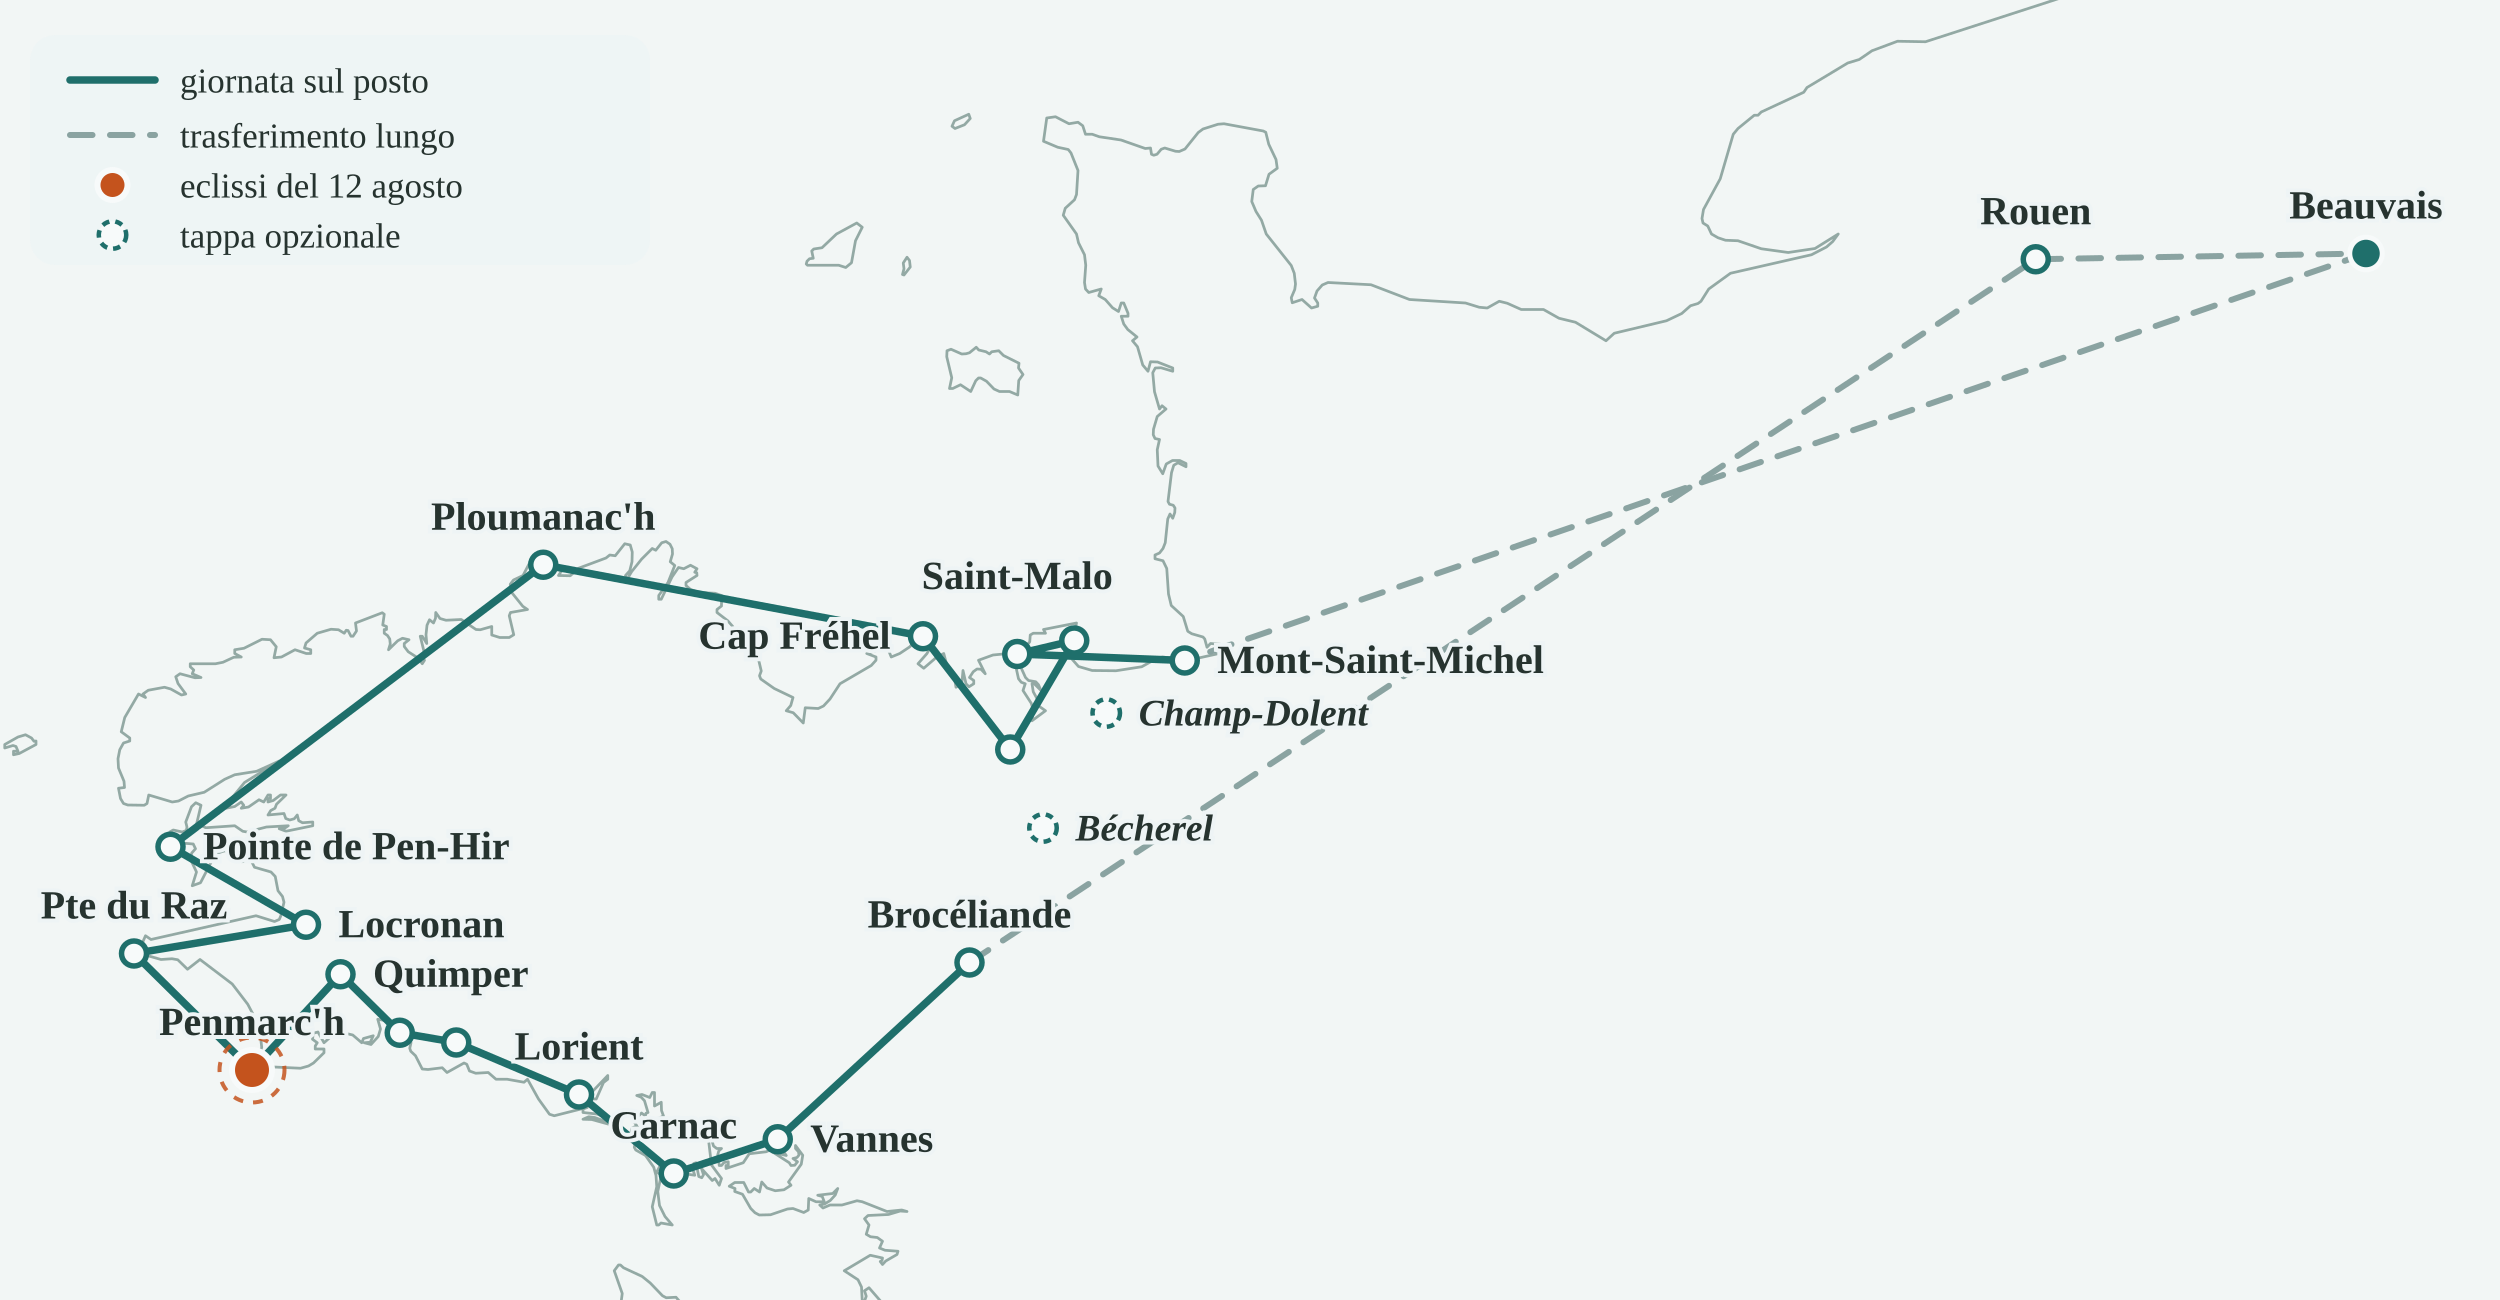
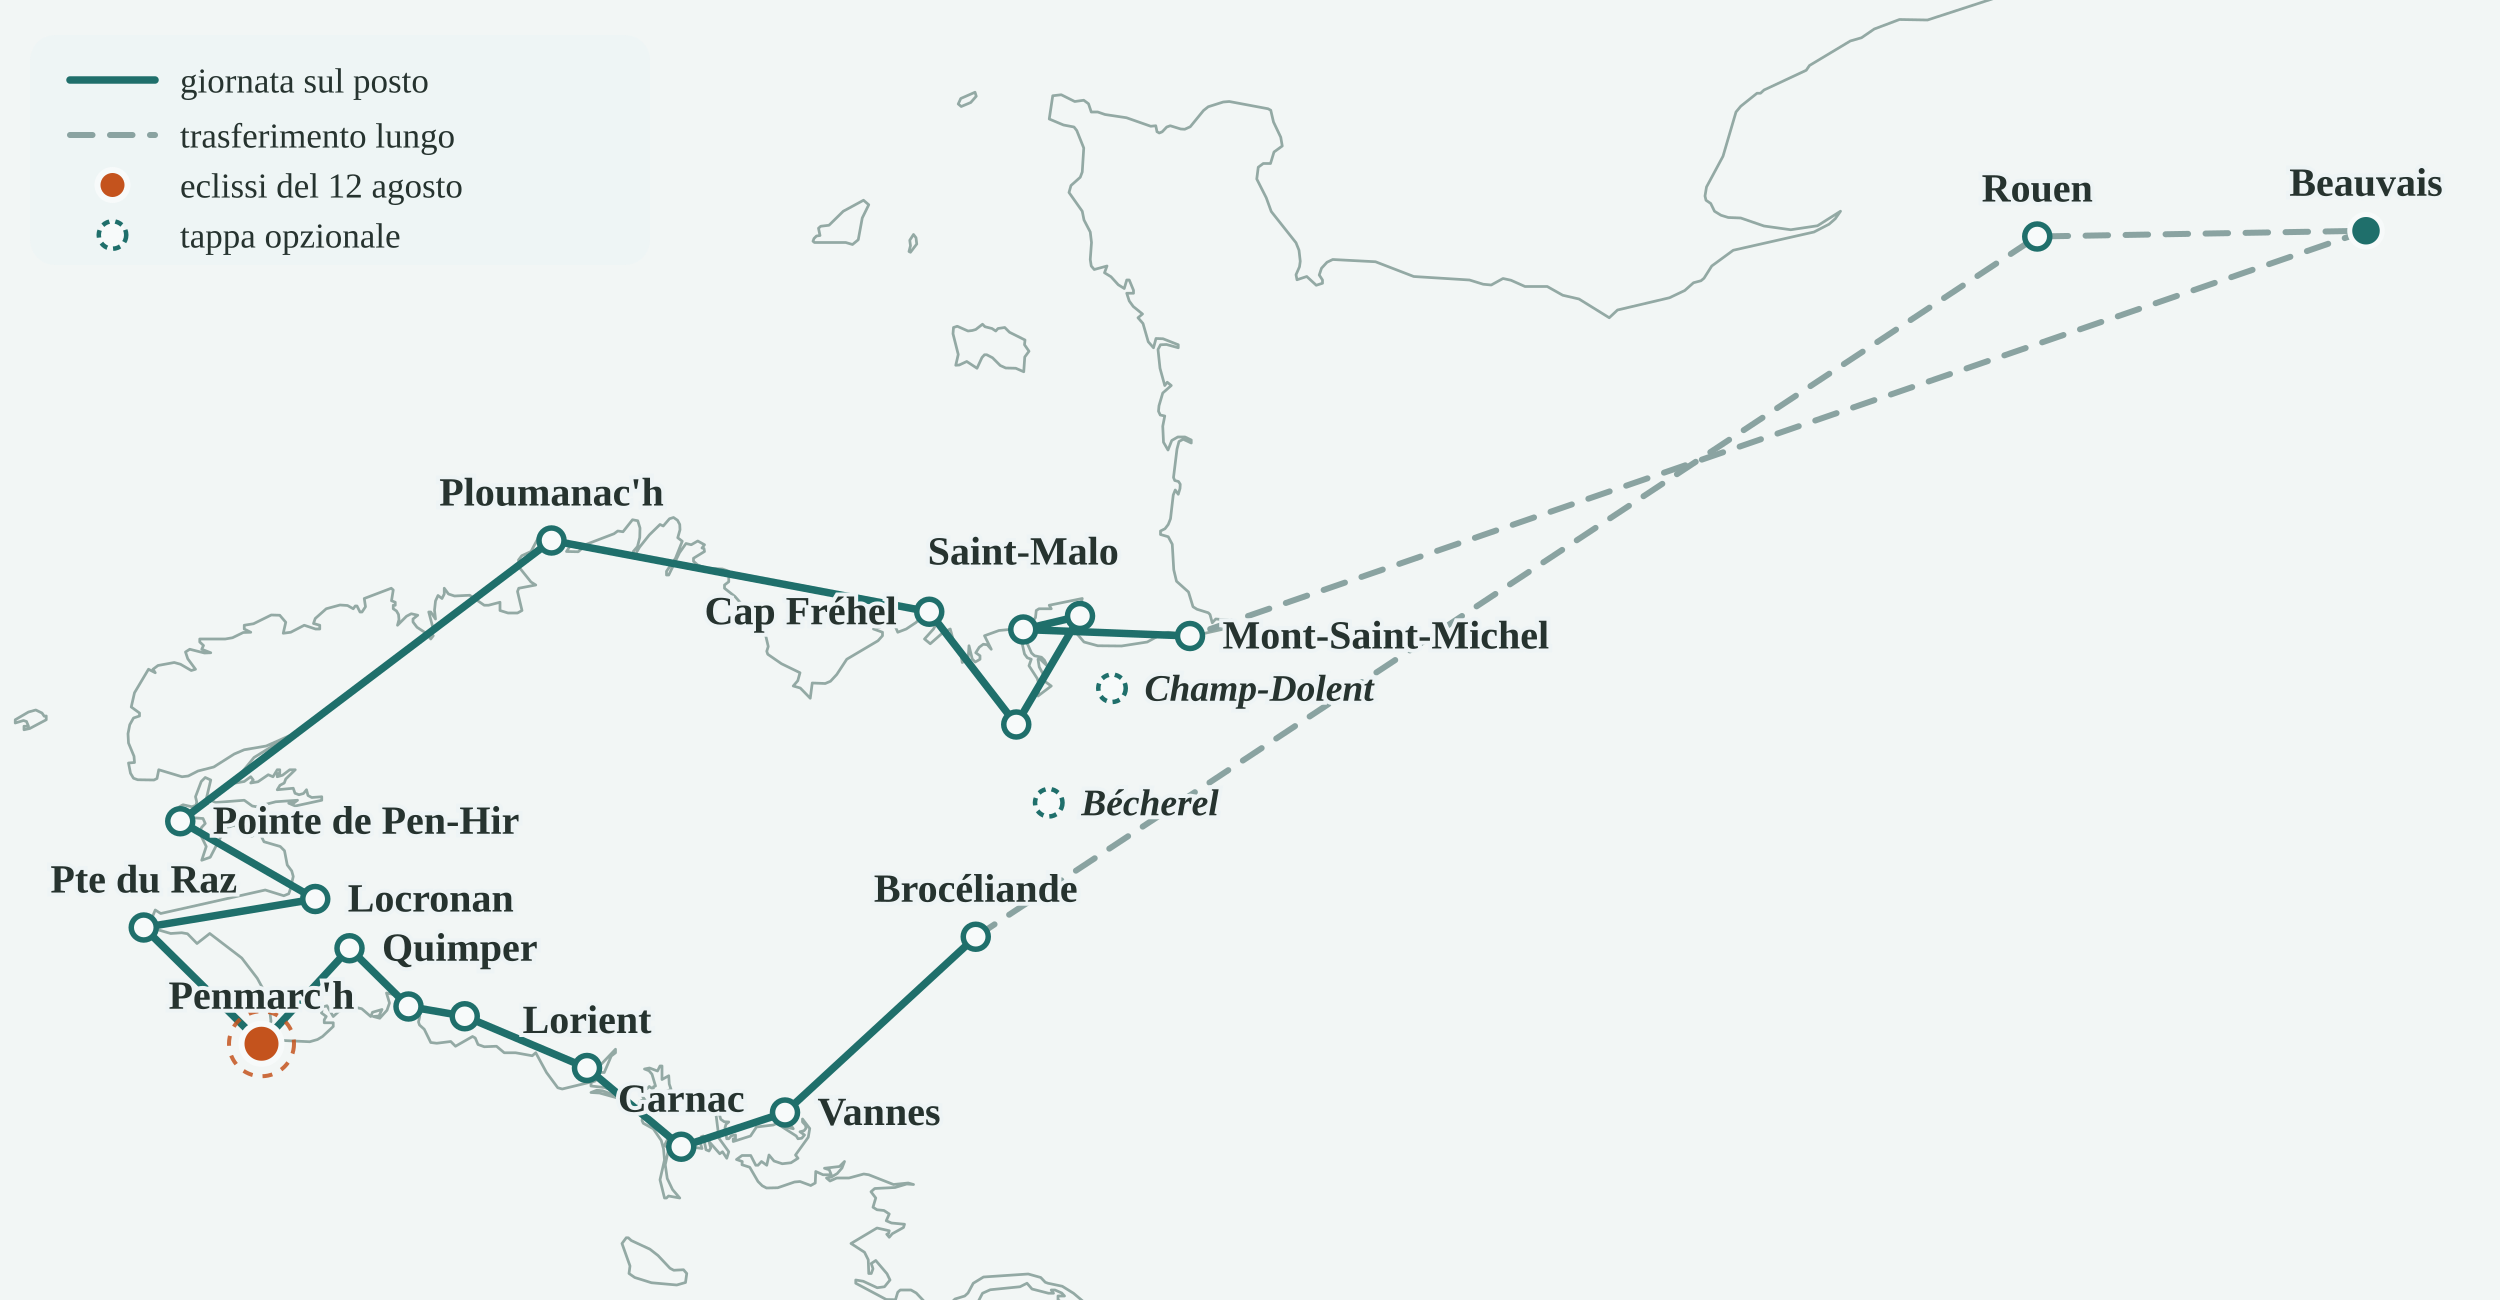
<svg xmlns="http://www.w3.org/2000/svg" viewBox="0 0 1000 520" preserveAspectRatio="xMidYMid meet" role="img" aria-labelledby="mbat mbad" class="mappa-itinerario">
  <style>.mp-sea{fill:var(--map-sea,#f2f6f5)}
.mp-coast{fill:none;stroke:var(--map-coast,#93a9a4);stroke-width:1.1;stroke-linejoin:round;stroke-linecap:round}
.mp-route{fill:none;stroke:var(--map-route,#1f6f6b);stroke-width:3;stroke-linejoin:round;stroke-linecap:round}
.mp-transfer{stroke:var(--map-transfer,#8aa3a1);stroke-width:2.4;stroke-dasharray:9 7}
.mp-stop{fill:var(--map-stop,#f7fafa);stroke:var(--map-route,#1f6f6b);stroke-width:2.2}
.mp-gateway{fill:var(--map-gateway,#1f6f6b);stroke:var(--map-stop,#f7fafa);stroke-width:2}
.mp-eclipse{fill:var(--map-eclipse,#c4531d);stroke:var(--map-stop,#f7fafa);stroke-width:2.4}
.mp-eclipse-ring{fill:none;stroke:var(--map-eclipse,#c4531d);stroke-width:1.6;stroke-dasharray:4 4;opacity:.85}
.mp-label{fill:var(--map-label,#26332f);stroke:var(--map-halo,#eef4f5);stroke-width:3.2;
  font-family:var(--map-font,system-ui,sans-serif);font-size:16px;font-weight:600}
.mp-a{cursor:pointer}
.mp-a:focus-visible .mp-stop,.mp-a:focus-visible .mp-eclipse{stroke:var(--map-focus,#0b4f8a);stroke-width:3.4}
.mp-a:hover .mp-stop{fill:var(--map-route,#1f6f6b)}
.mp-opt{fill:var(--map-stop,#f7fafa);stroke:var(--map-route,#1f6f6b);stroke-width:1.8;
  stroke-dasharray:3 2.4}
.mp-opt-label{fill:var(--map-label,#26332f);stroke:var(--map-halo,#eef4f5);stroke-width:3.2;
  font-family:var(--map-font,system-ui,sans-serif);font-size:15px;font-weight:600;font-style:italic}
.mp-t{fill:none;stroke:var(--map-target,#c4531d);stroke-width:0}
.mp-t:target{stroke-width:3}
.mp-legend{font-family:var(--map-font,system-ui,sans-serif);font-size:14px;fill:var(--map-label,#26332f)}
.mp-legend rect{fill:var(--map-halo,#eef4f5);opacity:.86}</style>
  <defs>
    <clipPath id="mbac">
      <rect width="1000" height="520" />
    </clipPath>
  </defs>
  <rect class="mp-sea" width="1000" height="520" />
-   <path class="mp-coast" clip-path="url(#mbac)" d="M10.7 -23.2 L11.8 -20.9 L10.1 -17.2 L6.4 -11.5 L2.6 -11.7 L1 -11.5 L0.1 -10.8 L-3.8 -6.2 L-5.8 -0.3 L-8.3 -1.9 L-12.8 -7.2 L-13.8 -11.2 L-13.8 -14.2 L-18.4 -22.4M389.6 542.7 L388.2 539.7 L387.8 536.8 L388.5 532.2 L390.5 528.2 L393.6 526.9 L405.6 525.6 L408.4 524.3 L410.4 526.5 L417.1 528.3 L419.1 528.2 L418.2 527 L421.1 527.4 L423.5 529.5 L420.8 529.5 L420.8 530.9 L426.2 534.8 L431.6 535.9 L435.8 539.9 L438.8 541.3 L445.8 541.5 L443.2 539.7 L437.9 538.6 L435.6 536.8 L431.7 532.1 L427.1 528.2 L422.6 525.5 L416.9 524.3 L415.7 523.9 L413.9 522 L408.9 520.6 L391 521.8 L386.9 524.3 L384.7 528.2 L383.4 529.5 L379.5 530.6 L376.4 533.6 L374 534.6 L371.4 534.6 L369.1 533.6 L363.9 528.2 L361.8 527 L357.5 527 L356.4 527.9 L355.6 530.9 L351.8 530.8 L339.6 524.3 L339.6 523 L342.6 523.5 L348.2 526.1 L351.2 525.6 L353.4 523 L352.2 520.4 L347.6 515.1 L345.8 516.3 L346.5 518.5 L345.8 520.4 L344.9 520.4 L344.6 514.8 L343.2 511.9 L337.7 508.3 L348.1 502.1 L353 503.2 L352.8 504.2 L352.1 504.6 L353 505.8 L354.3 504.4 L358.8 501.8 L359.2 500.5 L354 500.1 L351.8 499.2 L353 496.5 L350.9 495 L348.2 494.7 L346.5 493.7 L347.6 490 L345.8 487.5 L347.2 486.2 L355.4 485.8 L360.1 484.4 L362.8 484.6 L360.7 484 L354.8 484.6 L344.9 480.7 L342.8 480.3 L336.8 482 L332 482 L329.2 483.2 L327.9 482 L329.8 481.6 L332.1 480.2 L334.1 478 L335.1 475.4 L333.1 477.4 L327.1 478.1 L328.9 478.6 L329.7 480.7 L326.4 480.7 L323.5 479.4 L323.3 484 L321.5 485 L317.2 483.4 L315 483.6 L308.2 485.9 L303.7 486 L302 485.1 L300.3 483.4 L297 477.7 L293.9 476.6 L294 475.4 L291.7 474.5 L293.9 473 L297.5 473 L299.4 476.8 L300.3 476.8 L301.7 475.4 L303.8 476.8 L304.7 472.8 L306.8 475.2 L310.1 476.3 L313.6 475.9 L316.4 474.1 L315.4 472.8 L320.5 465.7 L321.1 462.1 L318.2 458.2 L318.2 459.4 L319.4 460.7 L319.6 462 L318.8 463 L317.2 463.4 L319 464.7 L317.9 466.1 L316.4 466.2 L315.7 465.1 L309.2 460.9 L314.5 462.2 L313 460 L311.4 459 L307.4 458.2 L309.2 459.4 L306.5 460.7 L299.7 461.5 L297.3 465.1 L290.4 467.4 L290.4 466.2 L291.3 466.2 L291.3 464.7 L289.6 465 L288.6 466.2 L287.7 466.2 L287.1 461.9 L287.5 460.4 L288.6 459.4 L286.7 459.4 L285.4 458.4 L284.2 454.2 L283.2 454.2 L284.6 466 L288.6 471.4 L287.7 474.1 L286 471.4 L284.9 472.2 L280.6 467.4 L281.4 469.9 L280.7 471.1 L279.5 470.6 L278.4 465.1 L277.5 465.4 L277.1 467.6 L277.9 470.1 L275.2 469.7 L274.4 468.8 L270.3 471.1 L268.2 471.2 L266.4 470.1 L268.1 468.8 L265.3 466.7 L263.8 466.7 L262.7 468.8 L264.5 470.1 L263.1 476.6 L263.8 482.2 L266 486.6 L268.9 490 L264.4 489.2 L263.5 490 L262.7 490 L260.9 482.7 L262.7 474.7 L262.4 470.2 L261.5 466.9 L258.2 462.2 L254.3 460 L253.7 458.9 L255.6 450.9 L265.4 446.4 L264.6 444.2 L264.5 440.9 L261.8 442.4 L261.8 437 L260.9 437 L259.9 439 L256.8 437.8 L254.7 438.2 L256.5 438.9 L257.8 440.3 L259.2 445 L258.4 445.3 L258.2 446.4 L256.6 445.2 L254.7 447.2 L252.9 447.7 L254.7 450.3 L252.9 451.2 L251.9 454.8 L250.7 455.6 L245.7 450.3 L236.7 447.8 L233.2 447.7 L235.5 446.7 L237.9 447 L243.1 448.9 L243.1 447.7 L241 446.4 L238.7 445.6 L233.2 445 L233.2 443.6 L234.9 443 L235.5 439.5 L238.5 439.6 L241.4 433 L243.1 431.7 L243.1 430.2 L236.6 437 L232.7 439.3 L229.9 440 L231.8 441.4 L232.4 443.6 L221.7 446.3 L219.8 445.7 L215.4 439.6 L211 431.7 L209.6 432.9 L202.9 431.7 L198.4 431.7 L195.3 429 L190.3 429.3 L187.8 428.4 L186.7 425.7 L185.6 425.2 L178.8 429 L176.9 427.1 L171.2 427.8 L168.9 427.6 L166.2 422.3 L164.3 420.5 L163.9 419.3 L164.4 417.1 L163.3 417 L160.8 415.6 L160.4 413.5 L158 410.7 L154.5 408.3 L151.1 407.7 L152.2 411.6 L151.3 414.6 L148.4 417.8 L145.7 417.1 L148.1 416.9 L149.3 414.3 L145.4 415.4 L144.7 417.1 L141.1 414 L137.2 413.1 L135.6 412.2 L132.7 406.9 L132.3 403.7 L130.9 406 L131.7 408.9 L135 413.1 L135 414.3 L132.1 414.9 L129.6 417.1 L127.2 412.8 L125.3 413.3 L125 415.7 L126.9 417.1 L126.1 418.4 L126.1 419.6 L129.6 419.6 L129.6 421.1 L125.4 425.2 L123.4 426.4 L120.2 427.3 L101.1 426.4 L101.1 421.1 L104.2 420.3 L104.7 419 L104.3 415.5 L102.3 410.6 L101 405.3 L99.1 401.7 L92.9 393.6 L80 383.8 L75 387.7 L71.1 383.9 L68.8 383.5 L64.4 383.8 L54.6 381 L56.1 379.1 L58.2 374.3 L60.4 375.8 L102.4 366.3 L109.8 368.6 L111.7 367.8 L112.3 366.4 L113.6 360.9 L113 358.6 L111.2 356.3 L110.1 350.6 L108.4 348.8 L101.8 346.9 L100.1 343.5 L96.8 344.7 L89.9 340.3 L86.2 341.5 L80.2 353.1 L76.9 354.3 L78.6 348.8 L76.1 343.5 L76.7 341.2 L78.2 339.5 L77.3 337.6 L67.9 336.8 L67.9 332.8 L69.3 332 L72.9 332.8 L74.5 332.2 L74.8 330.9 L74.3 328.8 L76.6 322.7 L78.3 321.1 L80.4 322.1 L78.7 329.3 L82.3 331.1 L93.9 330.3 L97.1 332.5 L98.8 332.8 L106.6 330.8 L115.3 330.3 L113.7 331.4 L111.7 331.5 L114.4 332.5 L125.1 330.3 L125.1 328.8 L121 329.1 L119.5 328.3 L118.9 326 L117.7 327.5 L115.9 328 L114.3 327.4 L113.6 325.4 L107.2 326 L108.3 324.2 L110 323.3 L110.6 321.7 L114.4 318 L112.2 318 L109.3 320.2 L107.2 320.8 L107.2 319.4 L108.2 319.4 L108.2 318 L107.2 318 L105.5 320.8 L103.6 319.9 L99.4 322.8 L96.5 323.3 L97.5 322.1 L96.5 320.8 L93.9 322.6 L90.4 323.3 L90.4 322.1 L97.8 313 L111.7 304.4 L102.7 308.5 L93.9 309.9 L89.9 311.7 L81.7 316.9 L75.3 318.4 L71.4 320.4 L68.9 320.8 L59.5 318 L58.8 321.4 L57.7 322.1 L51.1 322 L49.4 321.4 L48.2 319.4 L47.4 315.3 L49.8 315 L49.6 312.5 L47.4 307.2 L47.2 303.5 L47.9 299.9 L49.4 297.2 L51.9 296.4 L51.9 295.2 L48.5 292.7 L49.9 287 L55.4 277.6 L58.2 279 L57.2 277.6 L59.3 276.1 L65.8 274.9 L68.3 275.6 L72.6 278 L74.3 277.6 L71.2 273.4 L70.3 270.7 L72 269.5 L78 271.1 L80.4 271 L76.9 269.5 L77.5 268 L76.1 266.7 L76.1 265.5 L86.2 265.5 L89.2 264.9 L93.5 262.9 L96.5 262.8 L93.9 261.4 L93.9 259.9 L97.6 259.3 L104.8 255.7 L108.2 255.9 L110.5 258.7 L109.6 263.1 L112.6 262.8 L118 259.9 L122.5 261.4 L124.3 261.4 L124.3 259.9 L121.8 259.2 L122.4 257.2 L126.9 253.3 L132.4 251.7 L135.4 251.9 L137.7 253.3 L138.5 252.1 L139.2 252.2 L140.4 254.5 L141.2 254.5 L142.6 252.4 L142.2 249.2 L152.9 245.1 L153.7 245.7 L153.1 250 L154.6 250.6 L154.6 251.8 L153.7 251.8 L153.7 253.3 L155 254.2 L155.9 255.6 L156.1 257.6 L155.4 259.9 L159.1 256.3 L161 255.3 L163.6 255.9 L161.7 257.4 L161.7 258.6 L163.3 260.7 L167.2 263.2 L168.9 265.5 L169.8 264.1 L168.9 262.8 L169.8 261.4 L168.1 254.5 L168.9 254.5 L170.7 257.4 L170.4 253.9 L170.8 250.1 L171.8 247.9 L173.4 249.2 L174.2 247.3 L174.3 245 L176 247.4 L178.4 248.1 L184.5 247.8 L190.4 251.8 L192.1 251.9 L196.7 250.6 L196.7 254 L199.9 255 L203.7 255 L205.5 253.9 L203.7 246.3 L204.2 245 L211 243.8 L209.1 242.5 L204.6 236.9 L204.1 233.7 L205.4 232 L209.2 230.2 L212.7 223.5 L214.7 224.5 L218.9 224.7 L223.4 227.4 L225.2 227.5 L223.4 230.2 L228.1 230.3 L231.4 227.3 L242.4 223.2 L243.9 222 L246.1 222.3 L249.9 217.5 L252.1 218 L252.9 220.8 L252.8 224.7 L251.9 228.3 L250.2 230.2 L251.1 233 L251.6 230.4 L252.7 228.6 L256.6 223.7 L260.9 219.4 L262.3 220.1 L264.7 217.1 L266.4 216.6 L268 217.7 L268.9 219.5 L269 221.6 L268.1 224.7 L269.9 226.2 L267.2 233 L263.5 238.2 L263.5 239.7 L264.5 239.7 L268.8 230.8 L271.4 227 L273.5 227.5 L276.2 226.1 L278.8 227.5 L277.9 228.9 L278.7 229.1 L278.8 230.2 L274.4 233 L274.4 234.2 L276.1 235.7 L279.4 237 L286 237.3 L288.6 238.2 L288.6 242.4 L286.8 243.8 L286.8 245 L291.1 248.3 L293.1 250.6 L294 252.6 L302.5 259.9 L304.5 268.4 L303.8 270.3 L304.3 271.6 L309.7 275.4 L317.2 279 L316.3 282.2 L314.5 284.3 L317.3 285.1 L321.3 289.2 L322.1 283.1 L327.3 283.4 L329.4 282.4 L332 279.6 L336 273.5 L348.5 266.2 L350.4 264.1 L350.4 262.8 L346.7 261.4 L352.5 259.6 L355.4 260.1 L356.5 262.8 L359.9 261.4 L363.8 258.8 L367.2 255.4 L369.1 251.8 L369.5 254.1 L370.5 255.6 L371.8 256.2 L373.5 255.9 L373.5 257.4 L372.5 258.2 L370.8 261.4 L367.2 265.5 L369.5 267.3 L374.6 262.9 L377.5 261.4 L379.3 268.2 L380.8 268.9 L381.7 270.6 L382.4 274.9 L383.8 274.1 L384.8 272.6 L385.2 268.2 L386.4 273.5 L387.6 274.7 L389.5 273.5 L389.5 272.2 L387.8 271 L389.3 268.7 L390.8 267.6 L392.4 267.7 L394.1 269.5 L391.4 264.1 L397.2 262 L403.4 261.4 L406.5 267.4 L407.4 271.5 L408.5 272.9 L410.1 273.5 L409.2 276.2 L412.5 281.3 L413.3 284 L412.8 288.3 L418.2 284.3 L414.5 281.7 L415.2 280.2 L413.3 276.7 L412.8 273.5 L413.7 273.5 L416.4 276.2 L415.4 273.9 L414.3 272.7 L411.4 272.2 L410.2 271 L406.5 262.8 L407.9 259.4 L409.4 258 L411.4 257.4 L411.9 256.7 L412.1 254 L413.3 253.3 L418.2 253.3 L417.4 251.8 L430.6 249.2 L430.2 250.9 L431.6 253.3 L428.4 258.6 L428.4 263.2 L431.4 266.6 L436.9 268.2 L446.4 268.3 L456.7 266.7 L463 263.2 L465.1 262.8 L475.4 264.1 L489.4 261 L494.1 262.8 L492.1 259.3 L489.2 257.8 L484.2 257.4 L482.8 258.9 L481.9 255.6 L481.2 254.8 L476.7 253.5 L475.1 252.5 L473.3 246.6 L468.5 242.2 L467.4 237.6 L466.7 227.4 L465.2 224.3 L462 223.5 L462 222 L463.8 221.2 L465.2 219.4 L466.1 217.1 L467.1 207.6 L468 205.6 L469.1 207.3 L469.9 205 L470 203.2 L469.3 202.1 L467.8 201.7 L467.2 200.6 L468.6 189.1 L469.5 186.1 L471.2 185.1 L474.4 186.7 L474.4 185.4 L471.9 184.2 L469 184.2 L466.5 185.6 L465.1 189.5 L463.2 186.4 L462.9 179.9 L463.8 175.8 L462 175.4 L461.3 173.9 L461.4 171.7 L462.9 166.6 L466.4 163.6 L464.8 162.3 L463.8 163.6 L461.8 156.7 L461.1 149.1 L462.1 147.2 L464.4 147.1 L469.1 148.5 L469.1 147.2 L463 144.8 L460.2 144.7 L459.2 148.5 L457.1 146 L455 138.7 L453 136.3 L454.8 134.8 L451.1 131.8 L449.5 129.6 L448.5 126.5 L451.2 126.5 L451.2 125.3 L449.5 121.2 L448.5 121.2 L447.4 124.6 L445 123.1 L442.1 119.8 L439.5 118.3 L440.5 115.6 L435.5 117 L434.2 115.6 L433.8 113 L434.3 106.1 L433.8 101.9 L431.4 97.1 L430.6 93.6 L425.3 86.1 L426.1 83.3 L429.8 79.9 L430.6 77.8 L431.2 68.2 L428.4 61.2 L427.3 59.8 L423.1 58.9 L417.4 56.5 L418.7 47.2 L422.2 46.7 L427.6 49.5 L431.2 48.9 L433.1 50.3 L434.2 53.7 L436.9 53.7 L439.7 54.7 L448.4 56 L458.1 59.4 L460.2 59.2 L460.6 61.7 L461.5 62.1 L462.8 61.7 L464.5 59.7 L465.9 59.2 L470.2 60.5 L471.7 60.6 L474 59.6 L479.3 53 L481.2 51.6 L487.2 49.7 L489.6 49.5 L505.3 52.4 L506.3 52.9 L507.5 57.7 L510.4 63.8 L510.9 67.3 L507.6 69.7 L506.2 74.3 L503.3 74.4 L501.3 75.8 L500.7 80.6 L502.4 84.6 L504.6 88.1 L506.5 93.6 L516.5 106.2 L517.7 109.3 L518.2 113.6 L517.9 115.8 L516.5 119.1 L516.9 121.1 L520.8 119.8 L524.6 123.2 L527.1 122.5 L527.1 121.2 L525.8 119.2 L526.8 116.4 L528.9 114 L531.2 113 L548.4 113.9 L563.8 119.8 L586.2 121.2 L591.7 122.9 L594.9 123.2 L599.7 120.5 L602.9 121.3 L608.5 123.8 L617.4 123.8 L623.6 127.3 L630.2 128.9 L642.4 136.3 L645.7 133.3 L666.6 128.3 L672.7 125.4 L676.2 122.3 L679.2 121.4 L680.4 120.5 L683.5 115.6 L692.2 109.3 L724.6 101.9 L730.6 98.8 L733.1 96.6 L735.3 93.6 L726 99.4 L715.3 101 L704.5 99.5 L695.2 96.3 L690.2 96.1 L687.2 95.1 L684.6 93.6 L683.1 90.4 L681.2 89.2 L680.8 87.4 L681.4 83.8 L688.1 71.5 L693.3 53.7 L695.2 51.4 L701.7 46.1 L703.2 46.1 L704.5 44.8 L721.5 36.9 L722.8 35 L739.1 25.2 L743.7 23.8 L748.8 20.3 L759 16.5 L770.2 16.7 L823.9 -0.7 L827 -3.3 L830.2 -4.4 L835.4 -10.1 L852.4 -23.9M265 518.3 L260.1 513.2 L256.9 510.6 L249.4 507.1 L248.2 506 L247.4 506 L245.7 508.3 L248.9 517.4 L248.5 520.4 L250.8 522 L257.5 524 L267.7 525 L271.2 524 L271.7 520.4 L270.4 518.9 L266.5 519.1 L265 518.3M12.6 295.2 L10.2 293.9 L7.2 294.8 L1.9 297.8 L1.9 299.2 L5.2 298.2 L6.4 298.6 L7.2 300.5 L5.4 300.5 L5.4 301.9 L7.7 301.4 L14.4 297.8 L14.4 296.4 L13.6 296.5 L12.6 295.2M399.5 140.3 L396.7 140.7 L395.8 141.6 L394.4 140.7 L391.5 140 L390.5 138.9 L387.8 141.1 L386.4 141.5 L384.7 141.6 L380.4 139.7 L378.8 140.3 L378.7 142.7 L380.7 151.1 L379.8 155.4 L381.1 155.4 L384.2 153.9 L388.3 156.6 L390.3 152.3 L391.4 151.2 L392.3 151.2 L394.6 152.5 L397.6 155.6 L399.8 156.6 L403.8 156.6 L407.1 158 L407.5 152.2 L409.2 149.8 L407.4 147.2 L407.6 145.3 L401.4 142.2 L399.5 140.3M334.6 93.6 L328.8 99.1 L325.5 99.6 L324.7 100.4 L325.3 103.3 L323.8 103.5 L322.8 104.5 L322.5 105.6 L323 106.1 L335.5 106.1 L338.3 107 L340.6 105.1 L342.2 96.3 L344.9 90.9 L342.7 89.2 L334.6 93.6M362.8 102.9 L361.3 105.2 L361.6 107.5 L361 109.8 L361.6 110 L364.1 106.8 L363.8 104.2 L362.8 102.9M387.5 45.7 L381.8 48.3 L380.8 50.5 L382 51.4 L385.8 49.9 L388.1 47.4 L387.5 45.7" />
-   <path class="mp-route mp-transfer" d="M946.4 101.4 L473.9 264.2" />
-   <path class="mp-route" d="M473.9 264.2 L406.9 261.6 L429.7 256.2 L404.1 299.8 L369.2 254.5 L217.3 225.9 L68.2 338.7 L122.4 369.9 L53.6 381.4 L100.8 428 L136.2 389.7 L159.9 413.1 L182.5 417 L231.6 437.8 L269.5 469.4 L311.1 455.7 L387.8 385" />
-   <path class="mp-route mp-transfer" d="M387.8 385 L814.3 103.7 L946.4 101.4" />
+   <path class="mp-coast" clip-path="url(#mbac)" d="M10.6 -20.1 L6.8 -20.3 L5.2 -20.1 L4.3 -19.4 L0.4 -14.8 L-1.5 -9 L-4 -10.5 L-8.5 -15.8 L-9.5 -19.8 L-9.5 -22.8M381.4 543.5 L386 539.9 L390.2 539.3 L391.2 538.6 L392.1 531.6 L390.7 528.6 L390.3 525.7 L391 521.2 L393 517.3 L396.1 515.9 L408 514.7 L410.8 513.3 L412.8 515.6 L419.4 517.3 L421.4 517.3 L420.5 516 L422 516 L424.7 517.2 L425.8 518.4 L423.2 518.4 L423.2 519.9 L428.5 523.8 L433.9 524.9 L438.1 528.9 L441.1 530.2 L448.1 530.4 L445.5 528.7 L440.1 527.6 L437.9 525.7 L433.9 521.1 L429.4 517.3 L424.9 514.5 L419.2 513.3 L418.1 512.9 L416.3 511 L411.3 509.6 L393.4 510.8 L389.3 513.3 L387.2 517.2 L385.9 518.4 L382 519.6 L379 522.6 L376.5 523.6 L374 523.6 L371.6 522.6 L366.5 517.2 L364.4 516 L360.1 516 L359.1 516.9 L358.2 519.9 L354.5 519.8 L342.3 513.3 L342.3 512 L345.3 512.5 L350.9 515.1 L353.8 514.7 L356 512 L354.8 509.5 L350.3 504.2 L348.5 505.4 L349.2 507.5 L348.5 509.4 L347.5 509.4 L347.3 503.9 L345.8 500.9 L340.4 497.4 L350.8 491.2 L355.7 492.3 L355.4 493.4 L354.7 493.7 L355.7 494.9 L356.9 493.5 L361.4 491 L361.8 489.7 L356.6 489.2 L354.5 488.3 L355.7 485.6 L353.6 484.2 L350.8 483.9 L349.2 482.9 L350.3 479.2 L348.4 476.7 L349.9 475.4 L358 475 L362.7 473.6 L365.4 473.8 L363.3 473.2 L357.4 473.8 L347.5 469.9 L345.5 469.6 L339.6 471.2 L334.7 471.2 L332 472.4 L330.6 471.2 L332.6 470.8 L334.9 469.4 L336.8 467.2 L337.8 464.6 L335.8 466.6 L329.8 467.3 L331.7 467.9 L332.5 469.9 L329.2 469.9 L326.3 468.6 L326.1 473.2 L324.3 474.2 L320 472.6 L317.8 472.8 L311.1 475.1 L306.6 475.2 L304.9 474.3 L303.2 472.6 L299.9 466.9 L296.8 465.9 L296.9 464.6 L294.6 463.8 L296.8 462.2 L300.3 462.2 L302.3 466.1 L303.2 466.1 L304.6 464.6 L306.7 466.1 L307.6 462 L309.6 464.4 L312.9 465.5 L316.4 465.1 L319.2 463.3 L318.2 462 L323.3 454.9 L323.9 451.4 L321 447.6 L321 448.8 L322.2 450.1 L322.4 451.3 L321.6 452.3 L320 452.7 L321.8 454 L320.7 455.3 L319.2 455.5 L318.5 454.4 L312 450.2 L317.3 451.5 L315.8 449.3 L314.2 448.3 L310.2 447.6 L312 448.8 L309.3 450 L302.6 450.8 L300.2 454.4 L293.3 456.6 L293.3 455.5 L294.2 455.5 L294.2 454 L292.5 454.3 L291.5 455.5 L290.7 455.5 L290 451.1 L290.4 449.7 L291.5 448.8 L289.7 448.7 L288.3 447.7 L287.1 443.5 L286.1 443.5 L287.6 455.3 L291.5 460.7 L290.7 463.3 L289 460.7 L287.9 461.5 L283.6 456.6 L284.3 459.2 L283.6 460.4 L282.4 459.9 L281.3 454.4 L280.5 454.7 L280 456.8 L280.8 459.4 L278.2 459 L277.4 458.1 L273.3 460.3 L271.2 460.5 L269.4 459.4 L271.1 458.1 L268.3 455.9 L266.9 456 L265.8 458.1 L267.5 459.4 L266.1 465.9 L266.9 471.4 L269 475.8 L271.9 479.2 L267.4 478.4 L266.6 479.2 L265.8 479.2 L264 471.9 L265.8 464 L265.4 459.5 L264.5 456.2 L261.3 451.5 L257.3 449.3 L256.8 448.2 L258.7 440.3 L268.4 435.7 L267.7 433.6 L267.5 430.3 L264.8 431.8 L264.8 426.4 L264 426.4 L263 428.4 L259.8 427.2 L257.8 427.6 L259.6 428.3 L260.8 429.7 L262.2 434.4 L261.4 434.7 L261.3 435.7 L259.7 434.6 L257.8 436.5 L255.9 437 L257.8 439.7 L256 440.5 L254.9 444.1 L253.8 444.9 L248.8 439.7 L239.8 437.2 L236.4 437 L238.7 436.1 L241 436.3 L246.2 438.2 L246.2 437 L244.1 435.8 L241.8 435 L236.4 434.4 L236.4 433 L238.1 432.4 L238.7 428.9 L241.7 429 L244.5 422.4 L246.2 421.1 L246.2 419.7 L239.8 426.4 L235.9 428.7 L233.1 429.4 L234.9 430.8 L235.6 433 L224.9 435.6 L223.1 435.1 L218.6 429 L214.3 421.1 L212.9 422.3 L206.2 421.1 L201.7 421.1 L198.6 418.5 L193.7 418.7 L191.2 417.8 L190.1 415.2 L189 414.6 L182.2 418.5 L180.3 416.6 L174.7 417.3 L172.3 417 L169.7 411.7 L167.8 410 L167.4 408.8 L167.9 406.6 L166.8 406.5 L164.3 405.1 L163.9 403 L161.5 400.2 L158 397.9 L154.6 397.2 L155.8 401.2 L154.8 404.1 L151.9 407.3 L149.3 406.6 L151.6 406.4 L152.8 403.8 L149 404.9 L148.3 406.6 L144.7 403.5 L140.8 402.6 L139.2 401.7 L136.3 396.4 L135.9 393.3 L134.6 395.6 L135.3 398.5 L138.6 402.6 L138.6 403.8 L135.7 404.4 L133.3 406.6 L130.8 402.3 L129 402.8 L128.6 405.2 L130.5 406.6 L129.7 407.9 L129.7 409.1 L133.3 409.1 L133.3 410.6 L129 414.6 L127 415.8 L123.9 416.7 L104.8 415.8 L104.8 410.6 L108 409.8 L108.4 408.5 L108 405.1 L106.1 400.1 L104.8 394.8 L102.9 391.3 L96.7 383.2 L83.9 373.4 L78.8 377.4 L75 373.5 L72.7 373.1 L68.3 373.4 L58.6 370.6 L60.1 368.8 L62.1 364 L64.3 365.4 L106.1 356 L113.5 358.3 L115.5 357.5 L116 356.1 L117.3 350.6 L116.7 348.4 L114.9 346 L113.8 340.3 L112.1 338.6 L105.6 336.7 L103.9 333.3 L100.6 334.5 L93.7 330.1 L90.1 331.3 L84.1 342.9 L80.7 344.1 L82.5 338.6 L79.9 333.3 L80.6 331 L82.1 329.4 L81.2 327.4 L71.8 326.7 L71.8 322.7 L73.2 321.9 L76.8 322.7 L78.4 322.1 L78.7 320.8 L78.2 318.7 L80.5 312.6 L82.1 311 L84.3 312 L82.6 319.2 L86.2 321 L97.7 320.1 L100.9 322.4 L102.6 322.7 L110.3 320.7 L119 320.1 L117.4 321.3 L115.5 321.3 L118.1 322.4 L128.7 320.1 L128.7 318.7 L124.7 319 L123.2 318.2 L122.6 315.9 L121.4 317.4 L119.6 317.9 L118 317.3 L117.3 315.3 L110.9 315.9 L112 314.1 L113.7 313.2 L114.3 311.6 L118.1 307.9 L115.9 307.9 L113 310.1 L110.9 310.7 L110.9 309.4 L111.9 309.4 L111.9 307.9 L110.9 307.9 L109.2 310.7 L107.3 309.9 L103.2 312.7 L100.3 313.2 L101.3 312 L100.3 310.7 L97.7 312.6 L94.2 313.2 L94.2 312 L101.6 303 L115.5 294.4 L106.5 298.4 L97.7 299.9 L93.7 301.6 L85.5 306.8 L79.2 308.4 L75.3 310.4 L72.8 310.7 L63.5 307.9 L62.8 311.4 L61.6 312 L55.1 311.9 L53.4 311.3 L52.2 309.3 L51.4 305.2 L53.8 305 L53.6 302.5 L51.4 297.2 L51.2 293.5 L51.9 289.9 L53.4 287.2 L55.8 286.4 L55.8 285.2 L52.5 282.8 L53.8 277.1 L59.4 267.7 L62.1 269.1 L61.2 267.7 L63.2 266.2 L69.7 265 L72.2 265.7 L76.5 268.2 L78.2 267.7 L75.1 263.5 L74.2 260.8 L75.9 259.7 L81.8 261.2 L84.3 261.1 L80.7 259.7 L81.4 258.2 L79.9 256.8 L79.9 255.6 L90.1 255.6 L93 255.1 L97.3 253 L100.3 252.9 L97.7 251.6 L97.7 250.1 L101.4 249.5 L108.5 246 L111.9 246.1 L114.3 248.9 L113.3 253.3 L116.3 252.9 L121.7 250.1 L126.2 251.6 L127.9 251.6 L127.9 250.1 L125.4 249.4 L126.1 247.4 L130.5 243.5 L136 242 L139 242.2 L141.3 243.5 L142.1 242.4 L142.8 242.4 L144 244.8 L144.8 244.8 L146.2 242.7 L145.7 239.4 L156.5 235.3 L157.3 236 L156.6 240.3 L158.1 240.9 L158.1 242.1 L157.3 242.1 L157.3 243.5 L158.6 244.4 L159.4 245.8 L159.6 247.8 L159 250.1 L162.6 246.5 L164.5 245.5 L167.1 246.1 L165.2 247.6 L165.2 248.8 L166.8 250.9 L170.6 253.4 L172.3 255.6 L173.3 254.3 L172.3 252.9 L173.3 251.6 L171.5 244.8 L172.3 244.8 L174.2 247.6 L173.8 244.1 L174.2 240.4 L175.2 238.2 L176.8 239.4 L177.7 237.6 L177.7 235.3 L179.4 237.6 L181.8 238.4 L187.9 238.1 L193.7 242.1 L195.4 242.1 L200 240.9 L200 244.2 L203.2 245.2 L207 245.2 L208.8 244.2 L207 236.6 L207.5 235.3 L214.3 234 L212.4 232.8 L207.9 227.2 L207.4 224 L208.7 222.3 L212.4 220.6 L216 213.8 L218 214.8 L222.1 215.1 L226.6 217.7 L228.4 217.9 L226.6 220.6 L231.3 220.7 L234.6 217.7 L245.6 213.5 L247.1 212.4 L249.2 212.7 L253 207.9 L255.1 208.3 L256 211.2 L255.9 215 L255 218.6 L253.3 220.6 L254.2 223.3 L254.7 220.8 L255.8 218.9 L259.7 214 L264 209.8 L265.3 210.4 L267.8 207.5 L269.4 207 L271 208.1 L271.9 209.8 L272 211.9 L271.1 215.1 L272.9 216.5 L270.2 223.3 L266.6 228.5 L266.6 230 L267.5 230 L271.8 221.1 L274.4 217.4 L276.5 217.9 L279.1 216.4 L281.8 217.9 L280.8 219.2 L281.6 219.4 L281.8 220.6 L277.4 223.3 L277.4 224.5 L279.1 226 L282.4 227.3 L289 227.6 L291.5 228.5 L291.5 232.7 L289.8 234 L289.8 235.3 L294 238.6 L296 240.9 L296.9 242.8 L305.3 250.1 L307.3 258.6 L306.7 260.5 L307.1 261.7 L312.6 265.5 L320 269.1 L319.1 272.3 L317.3 274.4 L320.1 275.2 L324.1 279.3 L324.9 273.2 L330.1 273.4 L332.2 272.5 L334.7 269.8 L338.7 263.7 L351.2 256.3 L353 254.3 L353 252.9 L349.4 251.6 L355.2 249.8 L358 250.3 L359.1 252.9 L362.5 251.6 L366.4 249 L369.8 245.7 L371.6 242.1 L372.1 244.4 L373 245.8 L374.3 246.4 L376.1 246.1 L376.1 247.6 L375.1 248.4 L373.4 251.6 L369.8 255.6 L372.1 257.5 L377.1 253.1 L380.1 251.6 L381.9 258.3 L383.3 259 L384.2 260.7 L384.9 265 L386.3 264.2 L387.3 262.7 L387.6 258.3 L388.9 263.6 L390.1 264.8 L392 263.7 L392 262.3 L390.3 261.1 L391.7 258.9 L393.3 257.7 L394.9 257.9 L396.5 259.7 L393.8 254.3 L399.6 252.2 L405.9 251.6 L408.9 257.6 L409.8 261.6 L410.9 263.1 L412.5 263.7 L411.6 266.3 L414.9 271.4 L415.7 274.1 L415.2 278.4 L420.5 274.4 L416.9 271.8 L417.6 270.3 L415.7 266.8 L415.2 263.7 L416.1 263.7 L418.8 266.3 L417.8 264.1 L416.6 262.9 L413.8 262.3 L412.6 261.2 L408.9 252.9 L410.3 249.6 L411.8 248.2 L413.8 247.6 L414.2 247 L414.5 244.2 L415.6 243.5 L420.5 243.5 L419.7 242.1 L432.9 239.4 L432.5 241.1 L433.9 243.5 L430.7 248.8 L430.7 253.4 L433.6 256.8 L439.1 258.3 L448.6 258.4 L458.9 256.8 L465.1 253.4 L467.2 252.9 L477.5 254.3 L491.4 251.2 L496.2 252.9 L494.1 249.5 L491.2 248 L486.3 247.6 L484.9 249.1 L484 245.8 L483.3 245.1 L478.8 243.7 L477.2 242.7 L475.4 236.8 L470.6 232.5 L469.5 227.9 L468.9 217.7 L467.3 214.7 L464.2 213.8 L464.2 212.4 L466 211.5 L467.3 209.8 L468.2 207.5 L469.3 198 L470.1 196 L471.3 197.7 L472 195.4 L472.1 193.7 L471.4 192.6 L469.9 192.2 L469.4 191 L470.8 179.6 L471.6 176.6 L473.3 175.7 L476.5 177.2 L476.5 176 L474 174.8 L471.1 174.8 L468.7 176.2 L467.2 180 L465.4 176.9 L465.1 170.5 L465.9 166.4 L464.1 166 L463.4 164.5 L463.6 162.3 L465.1 157.2 L468.5 154.2 L466.9 152.9 L465.9 154.2 L464 147.3 L463.2 139.8 L464.2 137.9 L466.6 137.8 L471.3 139.1 L471.3 137.9 L465.2 135.5 L462.4 135.4 L461.4 139.1 L459.3 136.7 L457.2 129.4 L455.2 127.1 L457 125.6 L453.3 122.6 L451.7 120.4 L450.7 117.3 L453.4 117.3 L453.4 116.1 L451.7 112 L450.7 112 L449.7 115.4 L447.3 113.9 L444.4 110.7 L441.8 109.1 L442.8 106.4 L437.7 107.8 L436.5 106.4 L436.1 103.8 L436.6 97 L436.1 92.8 L433.6 88 L432.9 84.5 L427.6 77 L428.4 74.2 L432.1 70.9 L432.9 68.8 L433.5 59.2 L430.7 52.2 L429.6 50.8 L425.4 50 L419.7 47.6 L421.1 38.3 L424.5 37.9 L429.9 40.6 L433.5 40.1 L435.4 41.5 L436.5 44.8 L439.1 44.8 L442 45.8 L450.6 47.1 L460.3 50.5 L462.3 50.3 L462.8 52.7 L463.7 53.2 L464.9 52.7 L466.7 50.8 L468.1 50.3 L472.3 51.6 L473.9 51.7 L476.1 50.7 L481.4 44.2 L483.3 42.7 L489.3 40.8 L491.7 40.6 L507.2 43.5 L508.3 44.1 L509.4 48.8 L512.3 54.9 L512.9 58.4 L509.6 60.8 L508.2 65.4 L505.3 65.4 L503.3 66.9 L502.7 71.6 L506.5 79.1 L508.5 84.6 L518.4 97.1 L519.6 100.1 L520.1 104.5 L519.8 106.7 L518.4 109.9 L518.8 111.9 L522.7 110.6 L526.5 114.1 L529 113.3 L529 112 L527.7 110 L528.6 107.3 L530.8 104.9 L533.1 103.8 L550.2 104.7 L565.5 110.6 L587.8 112 L593.3 113.7 L596.5 114 L601.2 111.4 L604.4 112.1 L610 114.6 L618.9 114.6 L625.1 118.1 L631.6 119.6 L643.7 127.1 L647 124 L667.8 119.1 L673.9 116.2 L677.4 113.1 L680.4 112.3 L681.6 111.3 L684.7 106.4 L693.3 100.1 L725.6 92.8 L731.6 89.7 L734.1 87.5 L736.2 84.5 L727 90.3 L716.3 91.9 L705.6 90.4 L696.3 87.2 L691.3 87 L688.4 86.1 L685.8 84.5 L684.3 81.4 L682.4 80.1 L682 78.4 L682.6 74.8 L689.2 62.5 L694.4 44.8 L696.3 42.5 L702.8 37.3 L704.2 37.3 L705.6 36 L722.5 28.1 L723.8 26.2 L740.1 16.4 L744.6 15.1 L749.7 11.6 L759.8 7.8 L771 8 L824.4 -9.4 L827.6 -11.9 L830.7 -13 L835.9 -18.7M268 507.3 L263.2 502.2 L260 499.7 L252.5 496.2 L251.3 495.1 L250.5 495.1 L248.8 497.4 L252 506.4 L251.6 509.4 L253.9 511 L260.6 513.1 L270.7 514 L274.2 513 L274.7 509.4 L273.4 507.9 L269.5 508.1 L268 507.3M16.8 285.2 L14.3 284 L11.4 284.8 L6.1 287.9 L6.1 289.2 L9.4 288.2 L10.6 288.6 L11.4 290.5 L9.6 290.5 L9.6 291.9 L11.9 291.4 L18.5 287.9 L18.5 286.4 L17.7 286.5 L16.8 285.2M401.9 131 L399.2 131.4 L398.3 132.4 L396.8 131.4 L394 130.7 L393 129.7 L390.3 131.8 L388.9 132.2 L387.2 132.4 L382.9 130.5 L381.4 131 L381.2 133.5 L383.3 141.8 L382.3 146.1 L383.7 146 L386.7 144.6 L390.8 147.3 L392.8 143 L393.8 141.9 L394.7 141.9 L397 143.1 L400.1 146.2 L402.3 147.2 L406.3 147.3 L409.5 148.7 L409.9 142.8 L411.6 140.5 L409.8 137.9 L410 136 L403.8 132.9 L401.9 131M337.3 84.5 L331.6 90.1 L328.3 90.5 L327.4 91.3 L328 94.2 L326.6 94.4 L325.6 95.4 L325.2 96.5 L325.8 97 L338.3 97 L341 97.8 L343.3 95.9 L344.9 87.2 L347.5 81.9 L345.4 80.1 L337.3 84.5M365.4 93.8 L363.9 96.1 L364.2 98.3 L363.6 100.6 L364.2 100.9 L366.7 97.6 L366.4 95.1 L365.4 93.8M390 36.9 L384.3 39.4 L383.3 41.6 L384.5 42.6 L388.3 41 L390.5 38.5 L390 36.9" />
+   <path class="mp-route mp-transfer" d="M946.4 92.3 L476 254.4" />
+   <path class="mp-route" d="M476 254.4 L409.3 251.8 L432 246.4 L406.5 289.8 L371.7 244.7 L220.6 216.2 L72.1 328.5 L126.1 359.6 L57.5 371 L104.6 417.5 L139.8 379.3 L163.4 402.6 L185.9 406.5 L234.8 427.2 L272.5 458.7 L314 445 L390.3 374.7" />
+   <path class="mp-route mp-transfer" d="M390.3 374.7 L814.9 94.6 L946.4 92.3" />
  <g>
    <a class="mp-a" href="#g1" aria-label="Beauvais — aeroporto di arrivo e di partenza: Giorno 1 · arrivo a Beauvais e trasferimento in Bretagna, Giorno 11 · rientro a Parigi-Beauvais">
-       <circle class="mp-gateway" cx="946.4" cy="101.4" r="6.5" />
+       <circle class="mp-gateway" cx="946.4" cy="92.3" r="6.5" />
    </a>
    <a class="mp-a" href="#g1" aria-label="Mont-Saint-Michel — Giorno 1 · arrivo a Beauvais e trasferimento in Bretagna">
-       <circle class="mp-stop" cx="473.9" cy="264.2" r="5" />
+       <circle class="mp-stop" cx="476" cy="254.4" r="5" />
    </a>
    <a class="mp-a" href="#g2" aria-label="Saint-Malo — Giorno 2 · Saint-Malo e le ostriche di Cancale">
-       <circle class="mp-stop" cx="406.9" cy="261.6" r="5" />
+       <circle class="mp-stop" cx="409.3" cy="251.8" r="5" />
    </a>
    <a class="mp-a" href="#g2" aria-label="Cancale — Giorno 2 · Saint-Malo e le ostriche di Cancale">
-       <circle class="mp-stop" cx="429.7" cy="256.2" r="5" />
+       <circle class="mp-stop" cx="432" cy="246.4" r="5" />
    </a>
    <a class="mp-a" href="#g3" aria-label="Dinan — Giorno 3 · Dinan, Cap Fréhel e Fort la Latte">
-       <circle class="mp-stop" cx="404.1" cy="299.8" r="5" />
+       <circle class="mp-stop" cx="406.5" cy="289.8" r="5" />
    </a>
    <a class="mp-a" href="#g3" aria-label="Cap Fréhel — Giorno 3 · Dinan, Cap Fréhel e Fort la Latte">
-       <circle class="mp-stop" cx="369.2" cy="254.5" r="5" />
+       <circle class="mp-stop" cx="371.7" cy="244.7" r="5" />
    </a>
    <a class="mp-a" href="#g4" aria-label="Ploumanac'h — Giorno 4 · la Côte de Granit Rose">
-       <circle class="mp-stop" cx="217.3" cy="225.9" r="5" />
+       <circle class="mp-stop" cx="220.6" cy="216.2" r="5" />
    </a>
    <a class="mp-a" href="#g5" aria-label="Pointe de Pen-Hir — Giorno 5 · la Presqu'île de Crozon">
-       <circle class="mp-stop" cx="68.2" cy="338.7" r="5" />
+       <circle class="mp-stop" cx="72.1" cy="328.5" r="5" />
    </a>
    <a class="mp-a" href="#g6" aria-label="Locronan — Giorno 6 · Locronan e il Cap Sizun">
-       <circle class="mp-stop" cx="122.4" cy="369.9" r="5" />
+       <circle class="mp-stop" cx="126.1" cy="359.6" r="5" />
    </a>
    <a class="mp-a" href="#g6" aria-label="Pointe du Raz — Giorno 6 · Locronan e il Cap Sizun">
-       <circle class="mp-stop" cx="53.6" cy="381.4" r="5" />
+       <circle class="mp-stop" cx="57.5" cy="371" r="5" />
    </a>
    <a class="mp-a" href="#g7" aria-label="Penmarc'h — 12 agosto, 20:19 — massimo dell'eclissi (Giorno 7 · Quimper e l'eclissi sull'Atlantico)">
-       <circle class="mp-eclipse-ring" cx="100.8" cy="428" r="13" />
-       <circle class="mp-eclipse" cx="100.8" cy="428" r="8" />
+       <circle class="mp-eclipse-ring" cx="104.6" cy="417.5" r="13" />
+       <circle class="mp-eclipse" cx="104.6" cy="417.5" r="8" />
    </a>
    <a class="mp-a" href="#g7" aria-label="Quimper — Giorno 7 · Quimper e l'eclissi sull'Atlantico">
-       <circle class="mp-stop" cx="136.2" cy="389.7" r="5" />
+       <circle class="mp-stop" cx="139.8" cy="379.3" r="5" />
    </a>
    <a class="mp-a" href="#g8" aria-label="Concarneau — Giorno 8 · Concarneau, Pont-Aven e la base sottomarina di Lorient">
-       <circle class="mp-stop" cx="159.9" cy="413.1" r="5" />
+       <circle class="mp-stop" cx="163.4" cy="402.6" r="5" />
    </a>
    <a class="mp-a" href="#g8" aria-label="Pont-Aven — Giorno 8 · Concarneau, Pont-Aven e la base sottomarina di Lorient">
-       <circle class="mp-stop" cx="182.5" cy="417" r="5" />
+       <circle class="mp-stop" cx="185.9" cy="406.5" r="5" />
    </a>
    <a class="mp-a" href="#g8" aria-label="Lorient — Giorno 8 · Concarneau, Pont-Aven e la base sottomarina di Lorient">
-       <circle class="mp-stop" cx="231.6" cy="437.8" r="5" />
+       <circle class="mp-stop" cx="234.8" cy="427.2" r="5" />
    </a>
    <a class="mp-a" href="#g9" aria-label="Carnac — Giorno 9 · i megaliti di Carnac e il Golfo del Morbihan">
-       <circle class="mp-stop" cx="269.5" cy="469.4" r="5" />
+       <circle class="mp-stop" cx="272.5" cy="458.7" r="5" />
    </a>
    <a class="mp-a" href="#g9" aria-label="Vannes — Giorno 9 · i megaliti di Carnac e il Golfo del Morbihan">
-       <circle class="mp-stop" cx="311.1" cy="455.7" r="5" />
+       <circle class="mp-stop" cx="314" cy="445" r="5" />
    </a>
    <a class="mp-a" href="#g10" aria-label="Brocéliande — Giorno 10 · Brocéliande, poi verso est">
-       <circle class="mp-stop" cx="387.8" cy="385" r="5" />
+       <circle class="mp-stop" cx="390.3" cy="374.7" r="5" />
    </a>
    <a class="mp-a" href="#g10" aria-label="Rouen — Giorno 10 · Brocéliande, poi verso est">
-       <circle class="mp-stop" cx="814.3" cy="103.7" r="5" />
+       <circle class="mp-stop" cx="814.9" cy="94.6" r="5" />
    </a>
  </g>
  <g>
    <a class="mp-a" href="#g2" aria-label="Menhir du Champ-Dolent — opzione del Giorno 2: 9,3 metri di granito, il secondo menhir piu' alto della Bretagna, accesso libero">
-       <circle class="mp-opt" cx="442.5" cy="285.2" r="5.5" />
+       <circle class="mp-opt" cx="444.8" cy="275.3" r="5.5" />
    </a>
    <a class="mp-a" href="#g10" aria-label="Becherel — opzione del Giorno 10: la prima Cite du Livre di Francia, +10 km e +25 minuti">
-       <circle class="mp-opt" cx="417.2" cy="331.2" r="5.5" />
+       <circle class="mp-opt" cx="419.5" cy="321.1" r="5.5" />
    </a>
  </g>
  <g>
-     <circle class="mp-t" id="g1-map" cx="946.4" cy="101.4" r="11" />
-     <circle class="mp-t" id="g2-map" cx="406.9" cy="261.6" r="11" />
-     <circle class="mp-t" id="g3-map" cx="404.1" cy="299.8" r="11" />
-     <circle class="mp-t" id="g4-map" cx="217.3" cy="225.9" r="11" />
-     <circle class="mp-t" id="g5-map" cx="68.2" cy="338.7" r="11" />
-     <circle class="mp-t" id="g6-map" cx="122.4" cy="369.9" r="11" />
-     <circle class="mp-t" id="g7-map" cx="100.8" cy="428" r="11" />
-     <circle class="mp-t" id="g8-map" cx="159.9" cy="413.1" r="11" />
-     <circle class="mp-t" id="g9-map" cx="269.5" cy="469.4" r="11" />
-     <circle class="mp-t" id="g10-map" cx="387.8" cy="385" r="11" />
+     <circle class="mp-t" id="g1-map" cx="946.4" cy="92.3" r="11" />
+     <circle class="mp-t" id="g2-map" cx="409.3" cy="251.8" r="11" />
+     <circle class="mp-t" id="g3-map" cx="406.5" cy="289.8" r="11" />
+     <circle class="mp-t" id="g4-map" cx="220.6" cy="216.2" r="11" />
+     <circle class="mp-t" id="g5-map" cx="72.1" cy="328.5" r="11" />
+     <circle class="mp-t" id="g6-map" cx="126.1" cy="359.6" r="11" />
+     <circle class="mp-t" id="g7-map" cx="104.6" cy="417.5" r="11" />
+     <circle class="mp-t" id="g8-map" cx="163.4" cy="402.6" r="11" />
+     <circle class="mp-t" id="g9-map" cx="272.5" cy="458.7" r="11" />
+     <circle class="mp-t" id="g10-map" cx="390.3" cy="374.7" r="11" />
  </g>
  <g class="mp-labels" paint-order="stroke" aria-hidden="true">
-     <text class="mp-label" x="946.4" y="87.4" text-anchor="middle">Beauvais</text>
-     <text class="mp-label" x="486.9" y="269.2" text-anchor="start">Mont-Saint-Michel</text>
-     <text class="mp-label" x="406.9" y="235.6" text-anchor="middle">Saint-Malo</text>
-     <text class="mp-label" x="356.2" y="259.5" text-anchor="end">Cap Fréhel</text>
-     <text class="mp-label" x="217.3" y="211.9" text-anchor="middle">Ploumanac'h</text>
-     <text class="mp-label" x="81.2" y="343.7" text-anchor="start">Pointe de Pen-Hir</text>
-     <text class="mp-label" x="135.4" y="374.9" text-anchor="start">Locronan</text>
-     <text class="mp-label" x="53.6" y="367.4" text-anchor="middle">Pte du Raz</text>
-     <text class="mp-label" x="100.8" y="414" text-anchor="middle">Penmarc'h</text>
-     <text class="mp-label" x="149.2" y="394.7" text-anchor="start">Quimper</text>
-     <text class="mp-label" x="231.6" y="423.8" text-anchor="middle">Lorient</text>
-     <text class="mp-label" x="269.5" y="455.4" text-anchor="middle">Carnac</text>
-     <text class="mp-label" x="324.1" y="460.7" text-anchor="start">Vannes</text>
-     <text class="mp-label" x="387.8" y="371" text-anchor="middle">Brocéliande</text>
-     <text class="mp-label" x="814.3" y="89.7" text-anchor="middle">Rouen</text>
+     <text class="mp-label" x="946.4" y="78.3" text-anchor="middle">Beauvais</text>
+     <text class="mp-label" x="489" y="259.4" text-anchor="start">Mont-Saint-Michel</text>
+     <text class="mp-label" x="409.3" y="225.8" text-anchor="middle">Saint-Malo</text>
+     <text class="mp-label" x="358.7" y="249.7" text-anchor="end">Cap Fréhel</text>
+     <text class="mp-label" x="220.6" y="202.2" text-anchor="middle">Ploumanac'h</text>
+     <text class="mp-label" x="85.1" y="333.5" text-anchor="start">Pointe de Pen-Hir</text>
+     <text class="mp-label" x="139.1" y="364.6" text-anchor="start">Locronan</text>
+     <text class="mp-label" x="57.5" y="357" text-anchor="middle">Pte du Raz</text>
+     <text class="mp-label" x="104.6" y="403.5" text-anchor="middle">Penmarc'h</text>
+     <text class="mp-label" x="152.8" y="384.3" text-anchor="start">Quimper</text>
+     <text class="mp-label" x="234.8" y="413.2" text-anchor="middle">Lorient</text>
+     <text class="mp-label" x="272.5" y="444.7" text-anchor="middle">Carnac</text>
+     <text class="mp-label" x="327" y="450" text-anchor="start">Vannes</text>
+     <text class="mp-label" x="390.3" y="360.7" text-anchor="middle">Brocéliande</text>
+     <text class="mp-label" x="814.9" y="80.6" text-anchor="middle">Rouen</text>
  </g>
  <g class="mp-labels" paint-order="stroke" aria-hidden="true">
-     <text class="mp-opt-label" x="455.5" y="290.2" text-anchor="start">Champ-Dolent</text>
-     <text class="mp-opt-label" x="430.2" y="336.2" text-anchor="start">Bécherel</text>
+     <text class="mp-opt-label" x="457.8" y="280.3" text-anchor="start">Champ-Dolent</text>
+     <text class="mp-opt-label" x="432.5" y="326.1" text-anchor="start">Bécherel</text>
  </g>
  <g class="mp-legend" aria-hidden="true">
    <rect x="12" y="14" width="248" height="92" rx="10" />
    <path class="mp-route" d="M28 32 L62 32" />
    <text x="72" y="37">giornata sul posto</text>
    <path class="mp-route mp-transfer" d="M28 54 L62 54" />
    <text x="72" y="59">trasferimento lungo</text>
    <circle class="mp-eclipse" cx="45" cy="74" r="6" />
    <text x="72" y="79">eclissi del 12 agosto</text>
    <circle class="mp-opt" cx="45" cy="94" r="5.5" />
    <text x="72" y="99">tappa opzionale</text>
  </g>
</svg>
